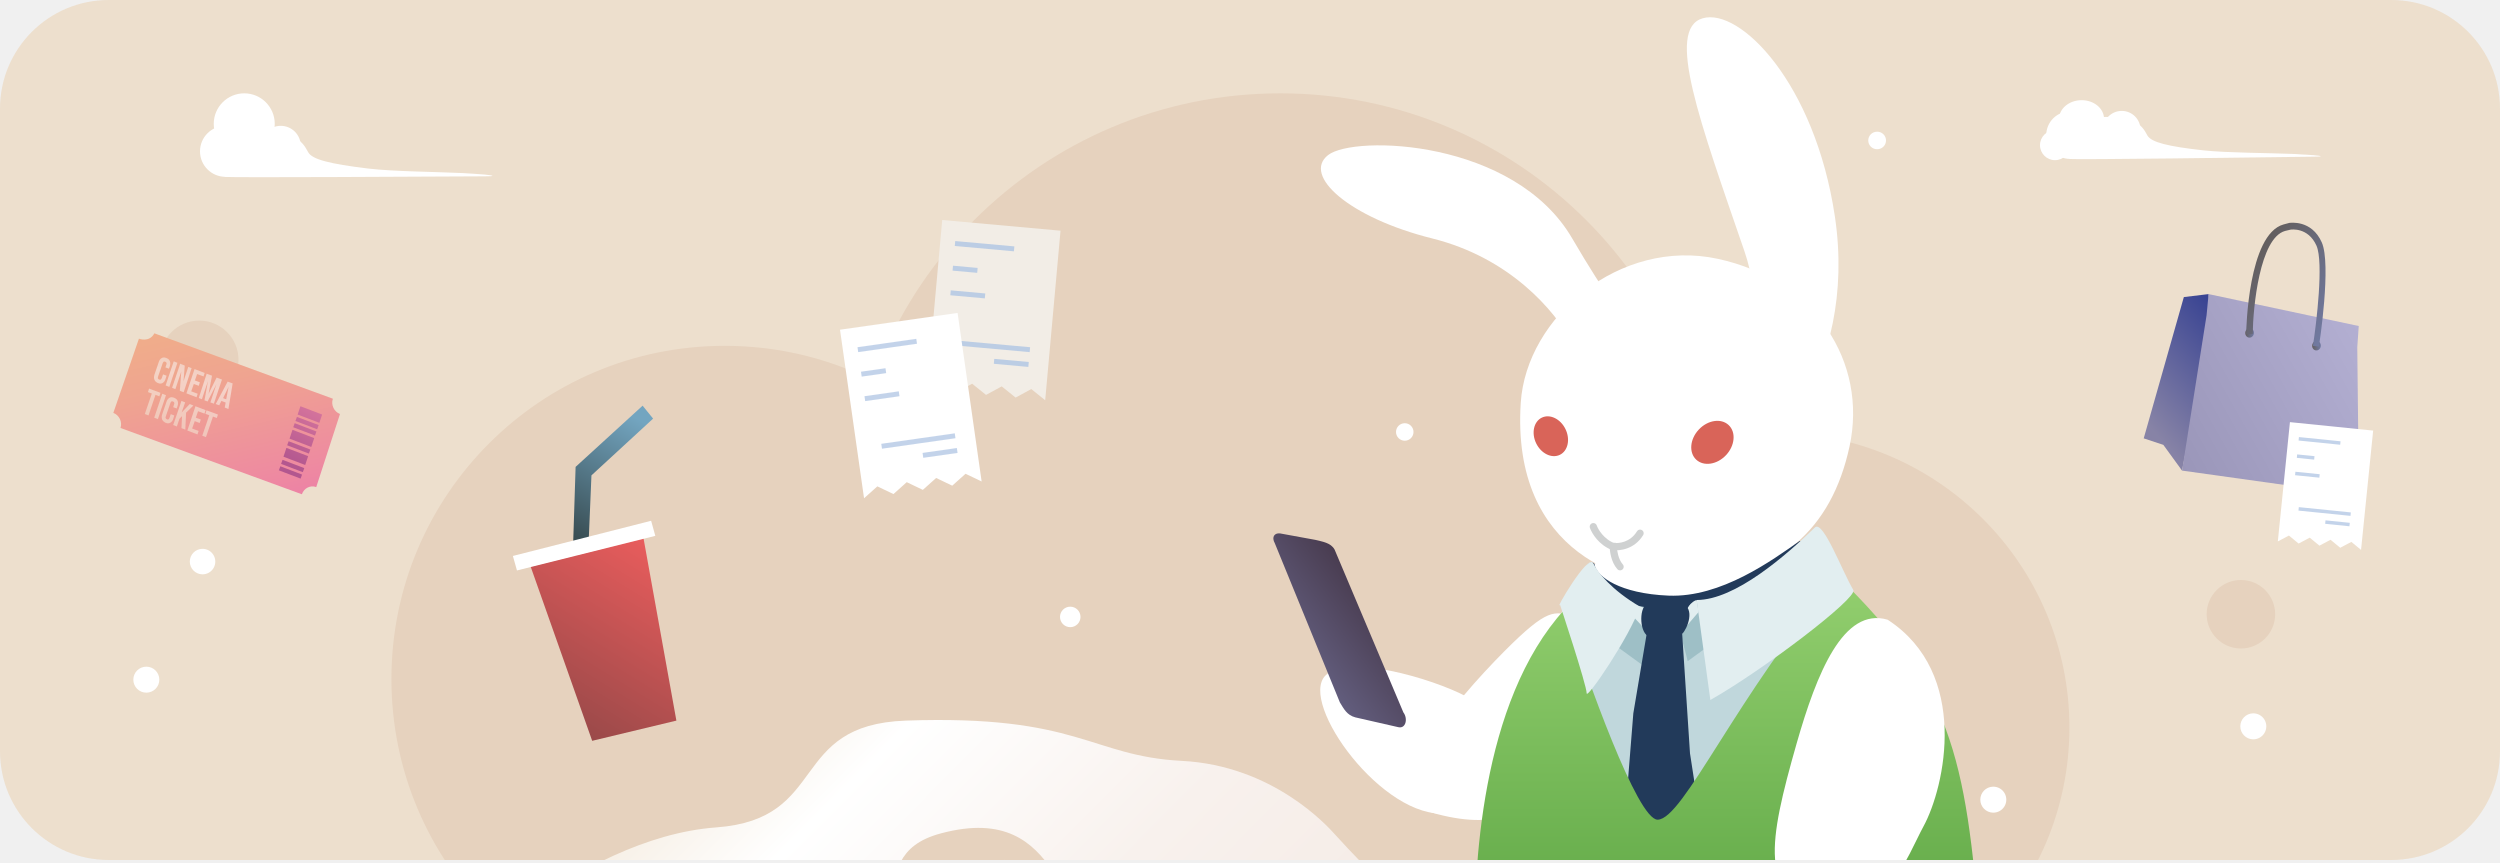
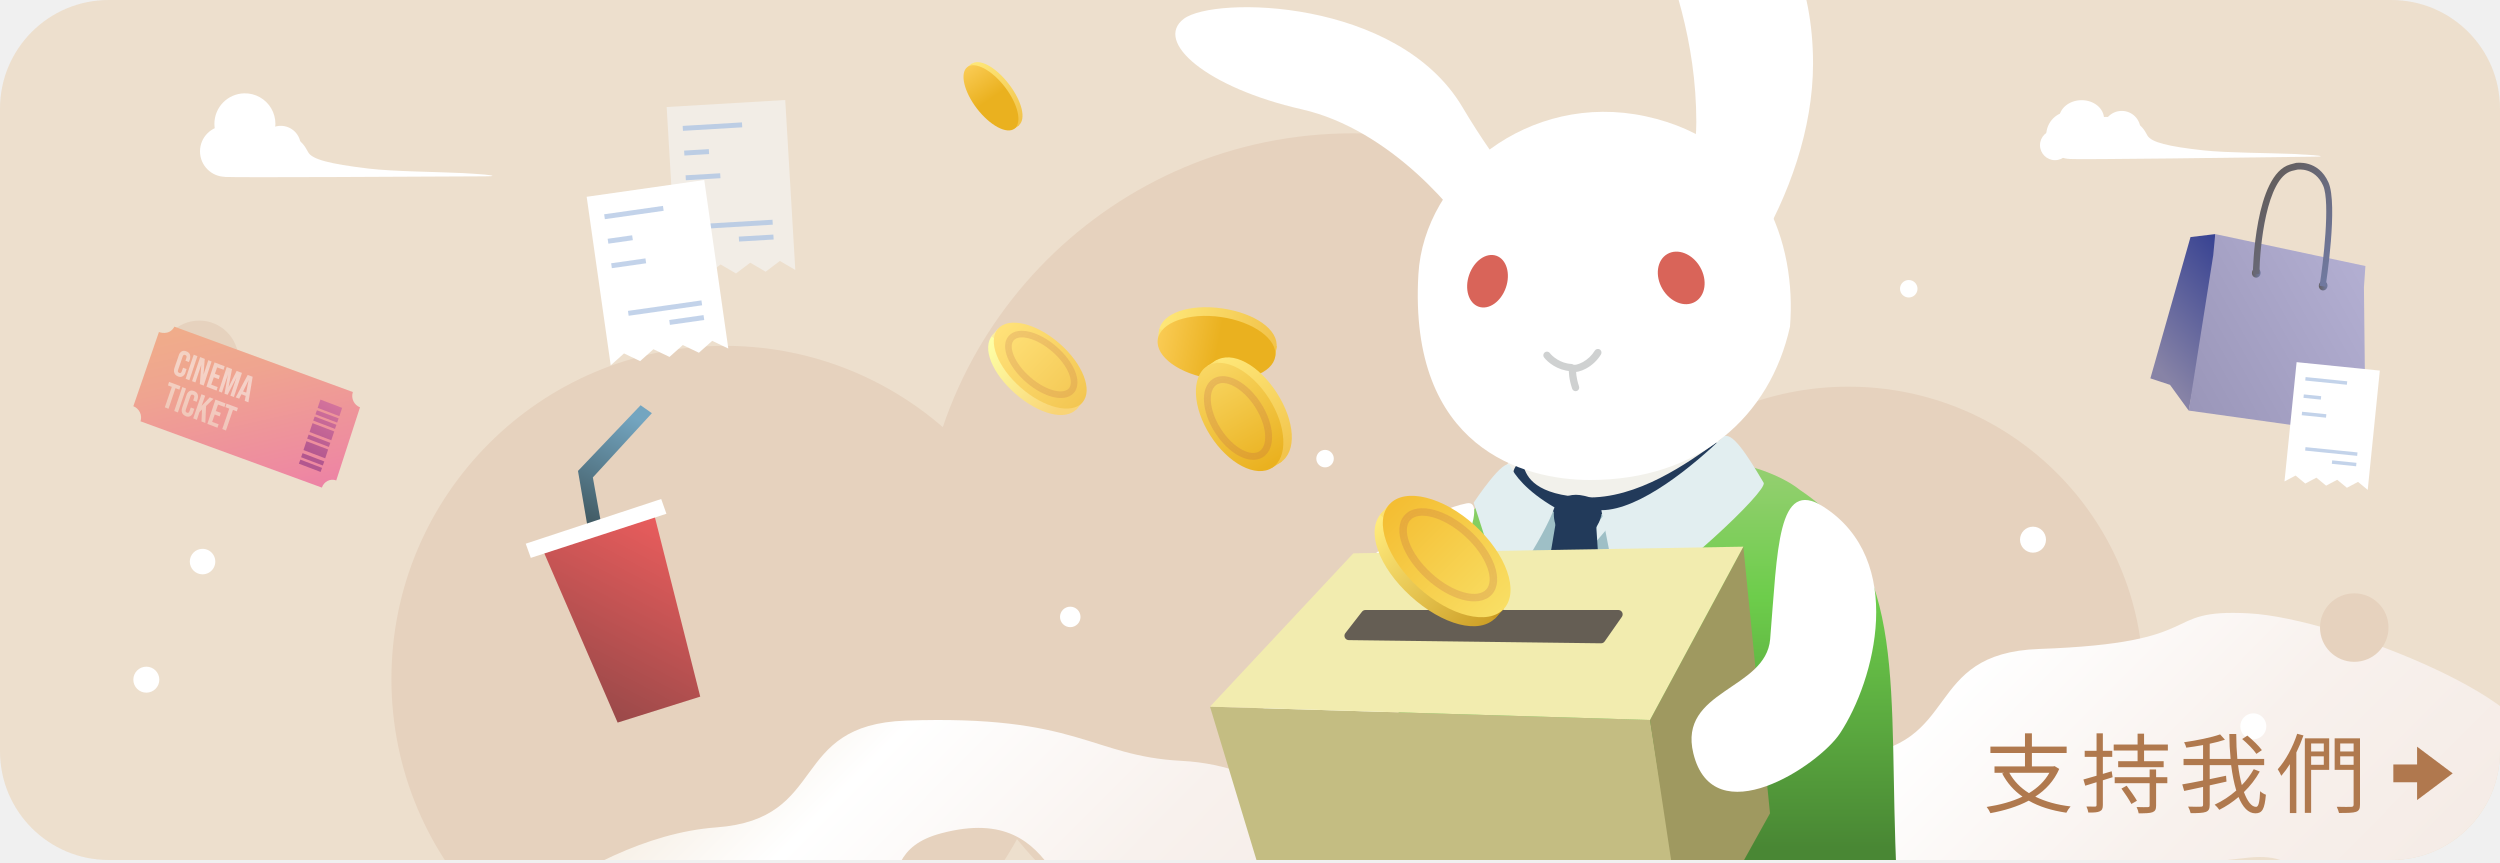
<svg xmlns="http://www.w3.org/2000/svg" width="345" height="119" viewBox="0 0 345 119" fill="none">
-   <g clip-path="url(#b04veeoowa)">
+   <g clip-path="url(#j53r21drra)">
    <rect width="345" height="118.68" rx="15" fill="#EDDFCD" />
-     <path d="M176.663 132.319c32.982 0 59.719-26.737 59.719-59.72 0-32.982-26.737-59.719-59.719-59.719s-59.72 26.737-59.72 59.72c0 32.982 26.738 59.719 59.72 59.719z" fill="#E6D2BE" />
-     <path d="M244.869 141.117c22.484 0 40.71-18.227 40.71-40.71 0-22.484-18.226-40.71-40.71-40.71-22.483 0-40.71 18.226-40.71 40.71 0 22.483 18.227 40.71 40.71 40.71zM100.004 139.702c25.399 0 45.989-20.59 45.989-45.989 0-25.398-20.59-45.988-45.989-45.988-25.399 0-45.988 20.59-45.988 45.988 0 25.399 20.59 45.989 45.988 45.989z" fill="#E6D2BE" />
-     <path d="M98.853 114.181c15.65-1.142 9.822-14.167 26.171-14.738 23.879-.835 25.451 4.898 38.046 5.557 12.594.637 20.103 8.983 21.151 10.147 10.302 11.312 9.931 8.588 19.099 13.332 0 0-25.168 6.546-34.27 5.689-9.102-.856-6.613-6.787-15.148-5.93-8.535.856-6.483-17.901-24.01-13.245-12.704 3.361.982 15.771-23.793 19.263-9.473 1.34-45.38.923-45.38.923s18.729-19.571 38.134-20.998z" fill="url(#bb3q4zy1lb)" />
-     <path d="M207.547 89.932c6.138-6.181 6.921-5.527 9.604-4.916 8.473 1.932 0 17.385-3.466 22.794-2.508 3.913-6.524 6.847-15.382 4.529-8.858-2.318 2.385-15.5 9.244-22.407z" fill="#fff" />
-     <path d="M265.343 138.92c3.042-32.486-7.486-55.773-15.343-61.663-5.415-5.264-18.9-12.002-30.794 1.504-10.265 11.656-12.791 45.37-10.51 60.159h56.647zM216.967 32.907c9.354 16.066 11.749 14.345 7.141 19.949l-7.141-5.567c-2.465-4.52-8.647-11.715-19.312-14.382-11.505-2.876-17.965-8.697-14.381-11.505 3.585-2.807 25.717-2.194 33.693 11.505z" fill="#fff" />
-     <path d="M237.053 35.717c-13.475-2.911-26.422 8.02-27.189 19.864-1.355 20.932 14.846 25.68 22.964 24.987 12.56-1.07 19.907-7.384 22.41-18.968s-4.709-22.971-18.185-25.883z" fill="#fff" />
-     <path d="M222.64 75.411v-.5l-.077.994.077-.494zm4.105-1.549a.5.5 0 1 0-.851-.524l.851.524zm-3.771 1.049h-.334v1h.334v-1zm-.411.994c.909.14 2.973-.08 4.182-2.043l-.851-.524c-.932 1.514-2.526 1.68-3.178 1.579l-.153.988z" fill="#CFD1D1" />
-     <path d="M253.209 29.843c3.232 21.592-9.805 35.495-17.266 39.61l-5.375-9.175c7.159-2.987 14.372-13.365 10.175-25.574-6.155-17.908-10.91-30.67-5.78-32.178 5.131-1.508 15.489 8.904 18.246 27.317z" fill="#fff" />
-     <ellipse cx="3.271" cy="2.578" rx="3.271" ry="2.578" transform="matrix(-.6839 .72958 .72958 .6839 236.67 56.894)" fill="#D96459" />
-     <ellipse cx="2.852" cy="2.248" rx="2.852" ry="2.248" transform="scale(-1 1) rotate(-64.138 -59.334 204.29)" fill="#D96459" />
-     <path d="M219.88 72.68c.23.657 1.104 2.13 2.76 2.76" stroke="#CFD1D1" stroke-linecap="round" />
-     <path d="M223.186 78.532a.5.5 0 1 0 .747-.664l-.747.664zm-1.046-3.092c0 .33.051.857.201 1.415.148.554.405 1.183.845 1.677l.747-.664c-.296-.334-.499-.797-.626-1.272a4.771 4.771 0 0 1-.167-1.156h-1z" fill="#CFD1D1" />
-     <path d="M229.879 84.836c-9.075-.825-11.312-4.525-11.312-5.656.377-1.885 1.509-1.76 1.509-1.13.377 1.507 3.393 3.864 10.18 4.147 7.239.301 14.328-4.902 18.098-7.541.252 0 .754.15.754.754 0 .754.754.754.754 1.131s-5.278 6.787-19.983 8.295z" fill="#223A5A" />
-     <path d="M229.503 121.41c-18.991-.678-14.454-28.279-11.312-41.475 0 0 2.338 3.544 11.689 4.147 9.351.603 17.47-4.273 20.361-6.787 6.409 16.59 10.934 45.246-20.738 44.115z" fill="#C0D7DC" />
-     <path d="M232.896 84.082c.377-1.131 1.131-.754 1.131-1.131 2.111.603 4.399-.754 5.278-1.508l1.886 3.77-8.295 6.033c-.377-1.76-1.056-3.469-.754-3.77.377-.378-.345-.096.754-3.394zM227.994 85.59c-.377-1.13-1.131-.754-1.131-1.13-2.112.602-4.399-.755-5.279-1.51l-1.885 3.771 8.295 6.033c.377-1.76 1.056-3.469.754-3.77-.377-.377.345-.096-.754-3.394z" fill="#9EBFC6" />
-     <path d="M232.142 87.098c.158-3.378 1.495-4.172 1.998-4.298l.264 1.66-2.262 2.638zM227.994 87.853c-.294-3.673-1.171-4.007-1.674-4.133l-.92 1.38 2.594 2.753z" fill="#E2EEF0" />
-     <path d="M227.617 87.853c-1.319-.33-1.509-3.771-.377-4.525 1.885-.754 2.639-.754 4.901 0 1.81.603.754 3.393 0 4.147-1.508.755-3.016.755-4.524.378z" fill="#223A5A" />
-     <path d="m228.748 115-4.269-5.06.92-11.5 1.841-10.965h4.901l1.078 16.485.92 5.98-5.391 5.06z" fill="#223A5A" />
-     <path d="M228.748 113.115c-2.781 0-9.678-19.23-12.82-29.033-11.688 12.82-12.568 36.071-12.442 47.131l69.754-1.885c-1.885-25.262-4.148-34.689-19.607-49.77-13.951 16.213-21.333 33.557-24.885 33.557z" fill="url(#tzae6ow6kc)" />
-     <path d="M247.94 102.58c2.761-9.66 6.441-18.86 12.554-17.06 11.367 7.4 7.94 23.056 4.926 28.56-2.18 3.982-5.074 12.958-13.883 11.311-8.81-1.646-7.534-9.032-3.597-22.811z" fill="#fff" />
-     <path d="M219.88 77.74c.569 1.217 2.527 3.698 6.44 5.98-1.423 4.183-7.36 12.873-7.36 11.96 0-1.14-3.68-12.234-3.68-12.234-.92 1.194 3.888-7.227 4.6-5.706zM236.028 96.6l-1.888-13.8c5.323 0 12.327-6.148 16.372-10.062 1.174-.757 3.682 6.03 5.248 8.682.64 1.085-12.42 11.04-19.732 15.18z" fill="#E2EEF0" />
-     <path d="M182.893 93.237c2.96-3.059 14.698.354 19.507 2.903 6.51 9.482.446 14.316-2.76 16.1-8.74.92-20.446-15.18-16.747-19.003z" fill="#fff" />
-     <path d="m187.04 98.998 5.899 1.346c1.07.276 1.38-1.173.725-2.036l-9.488-22.46c-.517-.965-1.725-1.103-2.656-1.345l-4.899-.897c-.69-.069-1.208.449-.69 1.38l8.97 21.942c.552.897.966 1.76 2.139 2.07z" fill="url(#cy8co9vr7d)" />
-     <path d="M309.246 89.493a4.727 4.727 0 1 0 0-9.454 4.727 4.727 0 0 0 0 9.454z" fill="#E6D2BE" />
-     <path d="M287.276 19c1.715-.014 3.096-1.183 3.084-2.612-.011-1.43-1.41-2.577-3.125-2.564-1.715.014-3.096 1.184-3.085 2.612.012 1.43 1.411 2.577 3.126 2.564z" fill="#fff" />
+     <path d="M186.679 137.839c32.983 0 59.72-26.737 59.72-59.72 0-32.982-26.737-59.72-59.72-59.72-32.982 0-59.719 26.738-59.719 59.72 0 32.983 26.737 59.72 59.719 59.72z" fill="#E6D2BE" />
+     <path d="M255.07 134.78c22.484 0 40.71-18.226 40.71-40.71 0-22.483-18.226-40.71-40.71-40.71-22.483 0-40.71 18.227-40.71 40.71 0 22.484 18.227 40.71 40.71 40.71zM100.004 139.702c25.399 0 45.989-20.59 45.989-45.988 0-25.4-20.59-45.989-45.989-45.989-25.399 0-45.988 20.59-45.988 45.989 0 25.398 20.59 45.988 45.988 45.988z" fill="#E6D2BE" />
+     <path d="M98.853 114.181c15.65-1.142 9.822-14.167 26.171-14.738 23.879-.835 25.451 4.898 38.046 5.557 12.594.637 20.103 8.983 21.151 10.147 10.302 11.312 9.931 8.588 19.099 13.333 0 0-25.168 6.545-34.27 5.688-9.102-.856-6.613-6.787-15.148-5.93-8.535.857-6.483-17.901-24.01-13.244-12.704 3.36.982 15.77-23.793 19.262-9.473 1.34-45.38.923-45.38.923s18.729-19.57 38.134-20.998z" fill="url(#7o15bt90fb)" />
+     <path d="M255.253 104.294c15.65-1.142 9.822-14.167 26.171-14.738 23.88-.835 16.284-5.575 28.878-4.916 12.595.637 43.217 13.294 38.378 19.654 10.303 11.311 1.873 9.554 11.04 14.299 0 0-25.167 6.545-34.269 5.688-9.102-.856-6.614-6.787-15.149-5.93-8.534.857-7.114 1.274-24.642 5.93-12.704 3.361 1.614-3.404-23.16.088-9.473 1.34-45.38.923-45.38.923s18.728-19.57 38.133-20.998z" fill="url(#rhz6rxj36c)" />
+     <path d="M254.345 122.36c3.041-31.608-7.486-54.265-15.343-59.996-5.415-5.122-18.9-11.678-30.794 1.463-10.265 11.34-12.791 44.144-10.51 58.533h56.647z" fill="#F2F1EB" />
+     <path d="M324.887 91.333a4.726 4.726 0 1 0 0-9.453 4.726 4.726 0 0 0 0 9.453z" fill="#E6D2BE" />
+     <path d="M287.276 19c1.715-.014 3.096-1.183 3.084-2.613-.011-1.429-1.41-2.576-3.125-2.563-1.715.014-3.096 1.183-3.085 2.612.012 1.43 1.411 2.577 3.126 2.563z" fill="#fff" />
    <path d="M285.659 21.93a3.278 3.278 0 1 0 0-6.556 3.278 3.278 0 0 0 0 6.556zM292.801 20.481a2.588 2.588 0 1 0 0-5.176 2.588 2.588 0 0 0 0 5.176z" fill="#fff" />
    <path d="M283.59 22.103a2.07 2.07 0 1 0 0-4.14 2.07 2.07 0 0 0 0 4.14z" fill="#fff" />
-     <path d="M319.263 21.62c-7.797.103-33.155.448-33.603.31-.518-.138-.794-5.244 2.553-5.623 6.969-.828 7.59 1.518 8.142 2.415.552.897 2.725 1.483 7.797 2.035 3.277.345 8.935.345 12.213.483.793.035 1.897.104 2.898.173 1.242.103 1.414.207 0 .207zM275.034 112.148a1.794 1.794 0 1 0 0-3.587 1.794 1.794 0 0 0 0 3.587zM241.293 64.36a1.794 1.794 0 1 0 0-3.588 1.794 1.794 0 0 0 0 3.588zM310.914 102.028a1.794 1.794 0 1 0 0-3.587 1.794 1.794 0 0 0 0 3.587zM20.194 95.588a1.794 1.794 0 1 0 0-3.588 1.794 1.794 0 0 0 0 3.588zM193.856 60.818a1.207 1.207 0 1 0 0-2.414 1.207 1.207 0 0 0 0 2.414zM259.026 20.59a1.207 1.207 0 1 0 0-2.413 1.207 1.207 0 0 0 0 2.414z" fill="#fff" />
+     <path d="M319.263 21.62c-7.797.103-33.155.448-33.603.31-.518-.138-.794-5.244 2.553-5.623 6.969-.828 7.59 1.518 8.142 2.415.552.897 2.725 1.483 7.797 2.035 3.277.345 8.935.345 12.213.483.793.035 1.897.104 2.898.173 1.242.103 1.414.207 0 .207zM280.554 76.268a1.794 1.794 0 1 0 0-3.588 1.794 1.794 0 0 0 0 3.588zM310.914 102.028a1.794 1.794 0 1 0 0-3.587 1.794 1.794 0 0 0 0 3.587zM20.194 95.588a1.794 1.794 0 1 0 0-3.588 1.794 1.794 0 0 0 0 3.588zM182.858 64.498a1.207 1.207 0 1 0 0-2.414 1.207 1.207 0 0 0 0 2.414zM263.408 41.055a1.207 1.207 0 1 0 0-2.414 1.207 1.207 0 0 0 0 2.414z" fill="#fff" />
    <path d="M27.497 55.074a5.417 5.417 0 1 0 0-10.834 5.417 5.417 0 0 0 0 10.834z" fill="#E6D2BE" />
-     <path d="M33.706 21.298a4.209 4.209 0 1 0 0-8.418 4.209 4.209 0 0 0 0 8.418z" fill="#fff" />
+     <path d="M33.706 21.298a4.21 4.21 0 1 0 0-8.418 4.21 4.21 0 0 0 0 8.418z" fill="#fff" />
    <path d="M31.119 24.403a3.519 3.519 0 1 0 0-7.038 3.519 3.519 0 0 0 0 7.038zM38.743 22.885a2.76 2.76 0 1 0 0-5.52 2.76 2.76 0 0 0 0 5.52z" fill="#fff" />
-     <path d="M66.895 24.334c-8.315.035-35.328.207-35.811.069-.552-.172-.794-5.589 2.794-6.003 7.418-.828 8.073 1.69 8.66 2.622.552.966 2.863 1.587 8.314 2.243 3.52.413 9.522.448 13.007.62.862.035 2.035.138 3.07.207 1.277.139 1.484.242-.034.242zM147.695 86.549a1.414 1.414 0 1 0 0-2.828 1.414 1.414 0 0 0 0 2.828zM27.91 79.258a1.76 1.76 0 1 0 0-3.519 1.76 1.76 0 0 0 0 3.519z" fill="#fff" />
-     <path d="m146.352 31.836-16.326-1.476-2.115 23.399 2.164-1.176 1.917 1.545 2.164-1.176 1.918 1.545 2.163-1.176 1.918 1.545 2.164-1.176 1.917 1.545 2.116-23.4z" fill="#F2EDE6" />
-     <path fill="#BCCDE4" d="m131.821 33.265 8.163.738-.062.68-8.162-.738zM131.951 46.993l10.203.922-.061.68-10.204-.922zM131.514 36.666l3.401.307-.061.68-3.401-.307zM131.206 40.068l4.762.43-.062.68-4.762-.43zM137.209 49.525l4.762.43-.062.68-4.761-.43z" />
-     <path d="m132.147 43.185-16.227 2.316 3.319 23.258 1.835-1.641 2.222 1.063 1.835-1.642 2.221 1.063 1.836-1.642 2.221 1.063 1.836-1.642 2.221 1.063-3.319-23.259z" fill="#fff" />
-     <path fill="#C3D3EA" d="m118.334 47.916 8.114-1.158.096.676-8.114 1.158zM121.616 61.246l10.142-1.447.097.676-10.142 1.447zM118.816 51.297l3.38-.482.097.676-3.38.482zM119.299 54.677l4.733-.675.097.676-4.734.675zM127.314 62.502l4.733-.675.096.676-4.733.675z" />
-     <path d="m81.089 78.232-2.09-.28.435-13.523 9.246-8.447 1.448 1.786L81.62 65.6l-.532 12.632z" fill="url(#4265dnfnke)" />
-     <path d="m93.34 99.445-11.62 2.787-8.876-25.131 15.742-4.036 4.755 26.38z" fill="url(#kksy7vuiyf)" />
-     <path d="m90.432 73.947-19.09 4.776-.565-2.001 19.079-4.856.576 2.08z" fill="#fff" />
-     <path d="m21.306 46 24.623 9.02v.026c-.28.839.177 1.779.99 2.084l-3.277 10.087c-.813-.304-1.703.153-1.982.992L16.63 59.06a1.687 1.687 0 0 0-.99-2.084l3.532-10.24s1.423.584 2.134-.737z" fill="url(#ftvae4k3qg)" />
-     <path opacity=".6" d="M21.307 52.403c-.077-.203-.077-.406 0-.686l.61-1.778a.895.895 0 0 1 .406-.534c.178-.102.381-.102.635 0s.407.229.483.432c.076.203.076.406 0 .686l-.127.356-.483-.178.127-.381c.077-.203.026-.33-.152-.407-.178-.076-.28 0-.356.204l-.635 1.854c-.076.204-.026.33.152.407.178.076.28 0 .356-.203l.178-.508.483.177-.153.483a.895.895 0 0 1-.406.534c-.178.101-.381.101-.636 0-.228-.102-.406-.254-.482-.458zm2.668-2.54.508.203-1.118 3.328-.508-.203 1.118-3.329zm.89.33.634.254-.177 2.185.66-2.007.457.178-1.092 3.328-.534-.203.204-2.668-.814 2.44-.457-.179 1.118-3.328zm1.981.737 1.398.533-.153.483-.89-.33-.304.889.686.254-.152.483-.687-.254-.355 1.016.89.33-.153.483-1.398-.533 1.118-3.354zm1.677.635.737.28-.483 2.515 1.118-2.262.737.28-1.118 3.329-.483-.178.839-2.516-1.22 2.389-.432-.153.483-2.668-.838 2.516-.433-.178 1.093-3.354zm2.897 1.093.686.254-.584 3.532-.509-.204.127-.686-.584-.229-.305.61-.483-.178 1.652-3.1zm-.203 2.439.33-1.728-.762 1.575.432.153zm-10.266-.788-.534-.203.153-.483 1.575.585-.152.482-.534-.203-.965 2.846-.509-.203.966-2.82zm1.448.026.508.203-1.117 3.303-.509-.203 1.118-3.303zm-.025 3.557c-.076-.203-.076-.407 0-.686l.61-1.779a.894.894 0 0 1 .406-.533c.178-.102.381-.102.636 0 .254.101.406.228.482.431.077.204.077.407 0 .687l-.127.355-.483-.177.128-.382c.076-.203.025-.33-.153-.406-.178-.077-.28 0-.356.203l-.635 1.855c-.076.203-.025.33.153.407.177.076.28 0 .355-.204l.178-.508.483.178-.152.483a.895.895 0 0 1-.407.533c-.178.102-.381.102-.635 0-.254-.127-.407-.28-.483-.457zm2.668-2.567.508.204-.483 1.397 1.118-1.169.509.204-1.017.99-.101 2.338-.534-.203.076-1.651-.355.355-.356 1.068-.509-.204 1.144-3.329zm1.931.737 1.398.534-.153.483-.89-.33-.304.889.686.254-.152.483-.686-.254-.356 1.016.89.33-.153.483-1.398-.533 1.118-3.355zm1.906 1.245-.534-.203.153-.483 1.575.585-.152.483-.534-.204-.965 2.846-.509-.203.966-2.82z" fill="url(#ghydbhb1wh)" />
-     <path d="m44.074 58.35-2.999-1.144.381-1.144 2.999 1.144-.381 1.143zm-.102.304-2.998-1.118-.204.56 2.999 1.143.203-.585zm-.305.89L40.67 58.4l-.204.56 2.999 1.143.203-.56zm-.305.915-2.998-1.144-.407 1.22 2.999 1.143.406-1.22zm-.534 1.575L39.83 60.89l-.203.56 2.998 1.143.203-.56zM41.99 64.6l-2.998-1.143-.204.559 2.999 1.143.203-.559zm-.305.89-2.998-1.144-.204.56 2.999 1.143.203-.56zm.839-2.541-2.999-1.144-.406 1.22 2.998 1.143.407-1.22z" fill="url(#9rmdtqme8i)" />
-     <path d="m304.783 40.585-3.412.409-5.539 19.5 2.709.895 2.582 3.553 3.991-20.611-.331-3.746z" fill="url(#9jh1jzwdej)" />
-     <path d="m304.783 40.585 20.724 4.406-.202 2.934.22 20.432-24.402-3.415 3.383-21.433.277-2.924z" fill="url(#r65tk987bk)" />
-     <path d="M310.357 46.592c.328.044.632-.21.679-.567.048-.358-.179-.682-.506-.726-.328-.044-.632.21-.68.568-.047.357.18.681.507.725z" fill="url(#umj1gvv5al)" />
-     <path d="M319.59 48.357c.327.043.631-.21.679-.568.047-.357-.18-.682-.507-.726-.328-.043-.632.211-.679.568-.048.357.179.682.507.726z" fill="url(#i5qv4b1zhm)" />
-     <path d="M309.972 46.088c.001-.575.284-13.741 5.143-15.11l.822-.22c.074.01 3.046-.498 4.469 2.694 1.333 3.016-.311 13.944-.407 14.383l-.816-.108c.484-3.062 1.503-11.564.486-13.838-1.165-2.583-3.517-2.197-3.554-2.202l-.779.185c-3.487.975-4.419 10.517-4.459 14.214l-.905.002z" fill="url(#zffqo4np9n)" />
-     <path d="m327.496 59.421-11.485-1.166-1.671 16.462 1.533-.811 1.338 1.103 1.533-.812 1.339 1.103 1.532-.811 1.339 1.103 1.533-.812 1.338 1.103 1.671-16.462z" fill="#fff" />
-     <path fill="#C3D3EA" d="m317.252 60.315 5.743.583-.049.478-5.743-.582zM317.237 69.984l7.178.729-.048.478-7.179-.728zM317.009 62.708l2.393.243-.049.478-2.393-.242zM316.767 65.101l3.35.34-.049.479-3.35-.34zM320.921 71.808l3.35.34-.049.478-3.35-.34z" />
+     <path d="M66.895 24.334c-8.315.034-35.328.207-35.811.069-.552-.173-.794-5.59 2.794-6.003 7.418-.828 8.073 1.69 8.66 2.622.552.966 2.863 1.587 8.314 2.242 3.52.414 9.522.449 13.007.621.862.035 2.035.138 3.07.207 1.277.138 1.484.242-.034.242zM147.695 86.549a1.414 1.414 0 1 0 0-2.828 1.414 1.414 0 0 0 0 2.828zM27.91 79.258a1.76 1.76 0 1 0 0-3.519 1.76 1.76 0 0 0 0 3.519z" fill="#fff" />
+     <path d="M108.363 13.8 92 14.768l1.387 23.453 1.965-1.484 2.126 1.242 1.965-1.484 2.126 1.242 1.965-1.485 2.126 1.243 1.964-1.484 2.126 1.242-1.387-23.453z" fill="#F2EDE6" />
+     <path fill="#BCCDE4" d="m94.207 17.374 8.182-.484.04.682-8.182.484zM96.377 30.929l10.227-.605.04.682-10.227.605zM94.408 20.783l3.409-.202.04.682-3.409.202zM94.61 24.192l4.773-.282.04.682-4.773.282zM101.952 32.652l4.773-.282.04.682-4.773.282z" />
+     <path d="M97.187 24.84 80.96 27.156l3.319 23.258 1.835-1.642 2.222 1.063 1.835-1.641 2.221 1.062 1.836-1.641 2.221 1.063 1.836-1.642 2.221 1.063-3.319-23.259z" fill="#fff" />
+     <path fill="#C3D3EA" d="m83.374 29.571 8.114-1.158.096.676-8.113 1.158zM86.656 42.901l10.142-1.447.097.676-10.142 1.447zM83.856 32.951l3.38-.482.097.676-3.38.482zM84.339 36.332l4.733-.675.097.676-4.734.675zM92.355 44.157l4.733-.675.097.676-4.734.675z" />
+     <path d="m86.029 89.373-2.105-.134-4.163-24.25 8.64-9.066 1.559 1.098-8.146 8.866 4.215 23.486z" fill="url(#uwtn2yf6id)" />
+     <path d="m96.633 96.134-11.4 3.585-10.595-24.456 15.425-5.116 6.57 25.987z" fill="url(#wc66wg95me)" />
+     <path d="m91.965 70.898-18.714 6.088-.701-1.958 18.696-6.165.72 2.035z" fill="#fff" />
+     <path d="m24.067 45.08 24.622 9.02v.026c-.28.839.178 1.779.991 2.084l-3.277 10.088c-.814-.305-1.703.152-1.983.99l-25.029-9.147a1.687 1.687 0 0 0-.99-2.084l3.531-10.24s1.423.584 2.135-.737z" fill="url(#xpgawhalof)" />
+     <path opacity=".6" d="M24.067 51.484c-.076-.204-.076-.407 0-.687l.61-1.778a.895.895 0 0 1 .407-.534c.178-.102.381-.102.635 0s.407.229.483.432c.076.203.076.407 0 .686l-.127.356-.483-.178.127-.381c.076-.203.025-.33-.152-.407-.178-.076-.28 0-.356.204l-.635 1.855c-.077.203-.026.33.152.406.178.076.28 0 .356-.203l.178-.508.482.178-.152.482a.895.895 0 0 1-.406.534c-.178.102-.382.102-.636 0-.229-.102-.406-.254-.483-.457zm2.668-2.541.509.203-1.118 3.329-.509-.204 1.118-3.328zm.89.33.635.254-.178 2.185.66-2.007.458.178-1.092 3.328-.534-.203.203-2.668-.813 2.44-.457-.178 1.118-3.33zm1.982.737 1.397.533-.152.483-.89-.33-.304.89.686.253-.153.483-.686-.254-.355 1.016.889.33-.153.483-1.397-.533 1.118-3.354zm1.677.635.737.28-.483 2.515 1.118-2.261.737.28-1.118 3.328-.483-.178.839-2.516-1.22 2.389-.432-.152.483-2.669-.839 2.516-.432-.178 1.093-3.354zm2.897 1.093.686.254-.585 3.532-.508-.203.127-.687-.584-.228-.305.61-.483-.178 1.652-3.1zm-.204 2.44.33-1.729-.762 1.576.432.152zm-10.265-.789-.534-.203.152-.483 1.576.585-.152.483-.534-.204-.966 2.846-.508-.203.966-2.82zm1.448.026.508.203-1.118 3.303-.508-.203 1.118-3.303zm-.025 3.557c-.077-.203-.077-.406 0-.686l.61-1.779a.894.894 0 0 1 .406-.533c.178-.102.381-.102.635 0 .254.101.407.229.483.432.076.203.076.406 0 .686l-.127.356-.483-.178.127-.382c.076-.203.026-.33-.152-.406-.178-.076-.28 0-.356.203l-.635 1.855c-.076.203-.026.33.152.407.178.076.28 0 .356-.204l.178-.508.483.178-.153.483a.895.895 0 0 1-.406.534c-.178.101-.381.101-.636 0-.254-.127-.406-.28-.482-.458zm2.668-2.566.508.203-.483 1.398 1.118-1.17.508.204-1.016.991-.102 2.338-.533-.203.076-1.652-.356.355-.355 1.068-.509-.204 1.144-3.328zm1.93.737 1.398.533-.152.483-.89-.33-.304.89.686.253-.153.483-.686-.254-.356 1.016.89.33-.153.483-1.397-.533 1.118-3.354zm1.907 1.245-.534-.203.152-.483 1.576.584-.153.483-.533-.203-.966 2.846-.508-.204.966-2.82z" fill="url(#kc838g59lg)" />
+     <path d="m46.834 57.43-2.998-1.144.381-1.143 2.998 1.143-.38 1.143zm-.101.304-2.999-1.118-.203.56 2.998 1.143.204-.585zm-.305.89-2.999-1.144-.203.56 2.998 1.143.204-.56zm-.305.914-2.998-1.143-.407 1.22 2.998 1.143.407-1.22zm-.534 1.576-2.998-1.143-.203.559 2.998 1.143.203-.559zm-.838 2.566-2.999-1.143-.203.559 2.998 1.143.204-.559zm-.305.89-2.999-1.144-.203.56 2.998 1.143.204-.56zm.838-2.541-2.998-1.144-.407 1.22 2.999 1.143.406-1.22z" fill="url(#64pzaucw4h)" />
+     <path d="m305.703 32.305-3.412.409-5.539 19.5 2.709.895 2.582 3.553 3.991-20.611-.331-3.746z" fill="url(#rctlfqzx3i)" />
+     <path d="m305.703 32.304 20.724 4.407-.203 2.934.221 20.432-24.402-3.416 3.383-21.432.277-2.925z" fill="url(#b8cwlc02aj)" />
+     <path d="M311.277 38.312c.328.044.632-.21.679-.567.048-.358-.179-.682-.507-.726-.327-.044-.631.21-.679.568-.047.357.18.682.507.725z" fill="url(#jgi95mwlpk)" />
+     <path d="M320.51 40.077c.327.043.631-.21.679-.568.047-.357-.18-.682-.507-.726-.328-.043-.632.21-.679.568-.048.357.179.682.507.726z" fill="url(#nssqhondwl)" />
+     <path d="M310.892 37.808c.001-.575.284-13.741 5.143-15.11l.822-.22c.074.01 3.046-.498 4.469 2.694 1.333 3.016-.311 13.944-.407 14.383l-.816-.108c.484-3.062 1.503-11.564.486-13.839-1.165-2.582-3.517-2.196-3.554-2.2l-.779.184c-3.487.975-4.419 10.517-4.459 14.214l-.905.002z" fill="url(#r14if7ly6m)" />
+     <path d="m328.416 51.141-11.485-1.165-1.671 16.461 1.533-.811 1.338 1.103 1.533-.812 1.339 1.103 1.532-.811 1.339 1.103 1.533-.812 1.338 1.103 1.671-16.462z" fill="#fff" />
+     <path fill="#C3D3EA" d="m318.172 52.035 5.743.583-.049.478-5.743-.582zM318.157 61.704l7.178.729-.048.478-7.179-.728zM317.929 54.428l2.393.243-.049.478-2.393-.242zM317.687 56.821l3.35.34-.049.479-3.35-.34zM321.841 63.528l3.35.34-.049.479-3.35-.34z" />
+     <path d="M217.428 113.914c-18.991-.678-19.127-36.174-8.547-41.694 0 0-.427 3.763 8.924 4.366 9.351.603 17.47-4.273 20.361-6.787 6.41 16.59 10.934 45.246-20.738 44.115z" fill="#C0D7DC" />
+     <path d="M219.803 72.1c.377-1.132 1.131-.755 1.131-1.132 2.112.603 13.72-5.814 14.6-6.568l5.52 5.52-20.7 10.58c-.377-1.76-1.607-4.706-1.305-5.007.377-.377-.345-.096.754-3.394zM215.382 71.05c-.377-1.13-1.131-.753-1.131-1.13-2.111.603-4.029-3.846-4.909-4.6l-4.14 5.06 9.049 8.28c.3-1.4.947-3.483 1.113-4.045.018.284 1.032-.523.018-3.564z" fill="#9EBFC6" />
+     <path d="M219.922 75.138c.158-3.378 1.495-4.172 1.998-4.298l.264 1.659-2.262 2.64zM216.076 81.412c-.294-3.672-1.171-4.006-1.674-4.132v3.22l1.674.912z" fill="#E2EEF0" />
+     <path d="M216.675 98.877c-2.781 0-9.678-19.23-12.82-29.032-11.689 12.82-12.413 41.198-12.287 52.259l70.172-1.124c-1.245-25.728 1.84-43.24-13.34-53.36-2.841-2.3-7.879-3.68-9.2-3.68-13.95 16.213-18.974 34.937-22.525 34.937z" fill="url(#nnvudhr8xn)" />
+     <path d="M218.354 71.276c-9.075-.825-9.6-4.698-9.6-5.83.377-1.885 1.508-1.759 1.508-1.13.377 1.508 1.682 4.038 8.469 4.32 7.239.302 14.327-4.901 18.098-7.54.251 0 .754.15.754.754 0 .754.754.754.754 1.13 0 .378-5.279 6.788-19.983 8.296z" fill="#223A5A" />
+     <path d="M215.543 73.372c-1.319-.33-1.508-3.77-.377-4.525 1.886-.753 2.64-.753 4.902 0 1.81.604.754 3.394 0 4.148-1.508.754-3.017.754-4.525.377z" fill="#223A5A" />
+     <path d="m216.242 96.055-3.68-6.9.764-8.876 1.84-10.964h4.901l1.079 16.484.616 4.276-5.52 5.98z" fill="#223A5A" />
+     <path d="M208.422 64.315c.569 1.217 2.184 3.423 6.097 5.705-1.423 4.183-7.36 12.873-7.36 11.96 0-1.141-3.797-12.605-3.797-12.605s4.349-6.58 5.06-5.06zM223.65 84.096l-2.663-13.69c5.324 0 12.788-6.232 16.833-10.146 1.174-.758 3.22 2.39 5.561 6.355.641 1.085-12.42 13.34-19.731 17.48z" fill="#E2EEF0" />
+     <path d="M227.106 16.05c-16.136-3.487-30.587 8.263-31.369 21.816-1.382 23.953 14.484 28.374 23.684 28.374 15.037 0 24.839-8.74 27.599-21.16.92-11.5-3.777-25.544-19.914-29.03z" fill="#fff" />
+     <path d="M201.812 14.774c10.458 17.62 15.922 15.604 7.853 21.952l-5.435-2.342c-2.751-4.96-12.382-16.519-24.569-19.293-13.148-2.993-20.459-9.327-16.3-12.492 4.159-3.165 29.534-2.851 38.451 12.175zM250.2 8.753c0 18.08-13.233 36.762-22.974 41.84l-11.634-5.166c9.328-3.718 18.5-16.529 18.5-28.569 0-22.582-13.539-36.606-6.866-38.511 6.673-1.905 22.974 8.17 22.974 30.406z" fill="#fff" />
+     <path d="M213.481 49.028c.403.53 1.63 1.608 3.32 1.693" stroke="#CFD1D1" stroke-linecap="round" />
+     <path d="M216.959 53.643a.5.5 0 1 0 .949-.316l-.949.316zm-.465-2.793c0 .578.003 1.406.465 2.793l.949-.316c-.416-1.248-.414-1.958-.414-2.477h-1z" fill="#CFD1D1" />
+     <path d="m216.994 50.85-.043-.498-.033.992.076-.494zm3.939-1.933a.5.5 0 0 0-.852-.525l.852.525zm-3.663 1.407-.319.028.086.996.32-.027-.087-.997zm-.352 1.02c.525.081 1.263-.105 1.967-.486a5.486 5.486 0 0 0 2.048-1.941l-.852-.525a4.481 4.481 0 0 1-1.672 1.586c-.611.33-1.119.412-1.338.378l-.153.988z" fill="#CFD1D1" />
+     <path d="M195.96 89.24c5.06-10.58 9.598-20.411 6.441-19.78C193.2 71.3 179.4 84.64 175.26 93.84c-2.202 4.894-1.173 20.409 5.98 15.64 8.28-5.52 7.412-4.96 14.72-20.24z" fill="#fff" />
+     <ellipse cx="3.815" cy="3.007" rx="3.815" ry="3.007" transform="scale(1 -1) rotate(-59.765 81.923 -216.233)" fill="#D96459" />
+     <ellipse cx="3.721" cy="2.683" rx="3.721" ry="2.683" transform="scale(1 -1) rotate(70.899 133.639 123.486)" fill="#D96459" />
+     <path d="m176.18 127.88-9.2-30.36 60.72 1.84 4.6 28.52h-56.12z" fill="#C4BD82" />
+     <path d="M240.58 75.44 227.7 99.36l5.06 33.58 11.5-20.7-3.68-36.8z" fill="#9F9960" />
+     <path d="m227.7 99.36-60.72-1.84 19.78-21.16 53.82-.92-12.88 23.92z" fill="#F2ECAF" />
+     <path d="m185.661 87.367 2.299-2.955a.598.598 0 0 1 .473-.232h34.895a.6.6 0 0 1 .491.944l-2.377 3.396a.6.6 0 0 1-.499.256l-34.816-.44a.6.6 0 0 1-.466-.97z" fill="#655E54" />
+     <path d="M202.673 73.474c4.364 3.978 6.06 9.224 3.788 11.716-2.272 2.492-7.435 1.05-11.799-2.928-4.365-3.978-6.277-8.986-4.005-11.479 2.273-2.492 7.652-1.288 12.016 2.69z" fill="url(#0fnp6724oo)" />
+     <path transform="rotate(42.353 191.74 69.596)" fill="url(#wk70ag71tp)" d="M191.74 69.596h21.385v1.928H191.74z" />
+     <ellipse cx="199.642" cy="76.799" rx="5.785" ry="10.692" transform="rotate(-47.647 199.642 76.799)" fill="url(#d7ehgcechq)" />
+     <path fill-rule="evenodd" clip-rule="evenodd" d="M197.718 71.07c-1.47-.39-2.666-.215-3.326.508-.659.724-.723 1.93-.199 3.358.521 1.419 1.605 3 3.138 4.398 1.533 1.397 3.208 2.331 4.668 2.719 1.47.39 2.666.215 3.326-.508.66-.724.723-1.93.199-3.359-.521-1.418-1.605-3-3.138-4.397-1.533-1.397-3.208-2.331-4.668-2.719zm.096-.42c1.544.41 3.283 1.386 4.86 2.824 1.576 1.437 2.709 3.078 3.259 4.578.547 1.49.536 2.897-.28 3.792-.815.895-2.216 1.036-3.75.629-1.544-.41-3.283-1.386-4.859-2.824-1.577-1.437-2.71-3.078-3.26-4.578-.547-1.49-.535-2.897.28-3.792.815-.894 2.216-1.036 3.75-.629z" fill="#AF514B" fill-opacity=".2" />
+     <path d="M194.503 71.68c.603-.662 1.726-.85 3.176-.465 1.433.38 3.087 1.3 4.606 2.685 1.519 1.385 2.587 2.947 3.098 4.338.517 1.409.434 2.544-.169 3.206-.603.661-1.726.849-3.176.464-1.433-.38-3.087-1.3-4.606-2.685-1.518-1.385-2.587-2.947-3.098-4.338-.517-1.409-.434-2.544.169-3.206zm8.272 1.683c-1.591-1.45-3.35-2.44-4.922-2.858-1.554-.412-3.028-.284-3.9.673-.872.957-.864 2.436-.31 3.945.56 1.527 1.709 3.187 3.3 4.637 1.59 1.45 3.35 2.44 4.921 2.858 1.554.412 3.028.284 3.9-.673.872-.957.864-2.436.31-3.945-.56-1.527-1.709-3.187-3.299-4.637z" stroke="#AF514B" stroke-opacity=".2" stroke-width=".3" />
+     <path d="M145.62 48.08c3.219 2.807 4.569 6.525 3.017 8.305-1.552 1.78-5.272.779-8.49-2.028-3.219-2.806-4.717-6.355-3.165-8.135 1.552-1.78 5.42-.948 8.638 1.858z" fill="url(#exat5e36qr)" />
+     <path transform="rotate(41.09 137.722 45.373)" fill="url(#c6wvnc28xs)" d="M137.722 45.373h15.464v1.35h-15.464z" />
+     <ellipse cx="143.55" cy="50.456" rx="4.051" ry="7.732" transform="rotate(-48.91 143.55 50.456)" fill="url(#ui36a9kxzt)" />
+     <path fill-rule="evenodd" clip-rule="evenodd" d="M142.023 46.395c-1.059-.27-1.906-.142-2.357.375-.451.517-.464 1.374-.051 2.386.409 1.005 1.225 2.124 2.355 3.11 1.131.986 2.35 1.642 3.402 1.91 1.058.271 1.906.142 2.356-.375.451-.517.464-1.374.052-2.386-.41-1.005-1.226-2.123-2.356-3.11-1.131-.985-2.35-1.641-3.401-1.91zm.057-.299c1.112.284 2.377.97 3.54 1.984 1.163 1.014 2.015 2.175 2.448 3.238.43 1.056.46 2.056-.097 2.694-.558.64-1.552.746-2.657.463-1.112-.284-2.377-.97-3.54-1.984-1.163-1.014-2.015-2.174-2.448-3.237-.43-1.056-.46-2.056.098-2.695.557-.639 1.551-.745 2.656-.463z" fill="#AF514B" fill-opacity=".17" />
+     <path d="M139.779 46.869c.394-.452 1.166-.595 2.206-.329 1.025.262 2.223.905 3.34 1.879s1.917 2.074 2.316 3.053c.405.994.368 1.779-.026 2.23-.393.452-1.166.595-2.206.33-1.025-.263-2.223-.906-3.34-1.88-1.117-.973-1.917-2.073-2.315-3.052-.406-.995-.369-1.78.025-2.231zm5.94 1.098c-1.177-1.026-2.463-1.725-3.602-2.016-1.122-.287-2.192-.195-2.806.51-.615.704-.561 1.776-.123 2.85.443 1.088 1.311 2.267 2.487 3.293 1.177 1.026 2.463 1.725 3.602 2.017 1.123.287 2.192.194 2.807-.51.614-.704.56-1.777.123-2.85-.444-1.089-1.312-2.268-2.488-3.294z" stroke="#AF514B" stroke-opacity=".17" stroke-width=".3" />
+     <path d="M167.403 51.336c-4.477-.64-7.818-3.178-7.462-5.667.356-2.489 4.241-3.75 8.718-3.108 4.478.64 7.853 2.94 7.496 5.43-.356 2.488-4.274 3.986-8.752 3.345z" fill="url(#3vcgsxd4uu)" />
+     <path transform="rotate(-171.853 175.985 49.176)" fill="url(#wyp9gu4vbv)" d="M175.985 49.176h16.38v1.438h-16.38z" />
+     <ellipse cx="167.878" cy="48.016" rx="4.313" ry="8.19" transform="rotate(98.147 167.878 48.016)" fill="url(#wgxg9wg3iw)" />
+     <path d="M135.249 14.658c-1.8-2.345-2.346-4.948-1.219-5.813 1.128-.866 3.394.416 5.194 2.76 1.801 2.346 2.454 4.866 1.327 5.732-1.128.865-3.501-.334-5.302-2.679z" fill="url(#ratn6kdxx)" />
+     <path transform="rotate(-127.519 140.014 17.749)" fill="url(#mx3sahf68y)" d="M140.014 17.749h10.706v.813h-10.706z" />
+     <ellipse cx="136.753" cy="13.503" rx="2.438" ry="5.353" transform="rotate(142.481 136.753 13.503)" fill="url(#7n92desucz)" />
+     <path d="M167.934 59.548c-2.482-3.87-2.589-8.23-.241-9.736 2.349-1.505 6.041.555 8.523 4.427 2.482 3.87 2.814 8.086.465 9.592-2.349 1.506-6.265-.412-8.747-4.283z" fill="url(#47k0fvaodA)" />
+     <path transform="rotate(-122.665 175.562 64.548)" fill="url(#mvokb1qmyB)" d="M175.562 64.548h16.652v1.595h-16.652z" />
+     <ellipse cx="171.068" cy="57.539" rx="4.786" ry="8.326" transform="rotate(147.335 171.068 57.54)" fill="url(#slee6yy9fC)" />
+     <path fill-rule="evenodd" clip-rule="evenodd" d="M171.243 62.313c1.056.57 2.028.656 2.711.218.682-.437 1.01-1.356.932-2.554-.077-1.19-.557-2.61-1.429-3.97-.871-1.36-1.961-2.387-3.01-2.954-1.056-.571-2.029-.656-2.711-.219-.682.437-1.011 1.357-.933 2.554.078 1.19.558 2.61 1.429 3.97.872 1.36 1.962 2.388 3.011 2.955zm-.173.306c-1.109-.6-2.238-1.672-3.135-3.07-.897-1.4-1.4-2.873-1.482-4.132-.081-1.25.253-2.334 1.096-2.874.843-.54 1.968-.393 3.07.203 1.11.6 2.239 1.672 3.136 3.071.896 1.399 1.4 2.873 1.482 4.13.081 1.251-.254 2.335-1.097 2.876-.843.54-1.967.392-3.07-.204z" fill="#AF514B" fill-opacity=".2" />
+     <path d="M173.873 62.405c-.616.394-1.524.335-2.559-.224-1.023-.553-2.095-1.562-2.955-2.904-.861-1.343-1.33-2.738-1.406-3.898-.076-1.174.249-2.024.864-2.419.615-.394 1.524-.335 2.559.224 1.022.553 2.094 1.562 2.955 2.905.861 1.342 1.33 2.737 1.406 3.898.076 1.173-.249 2.024-.864 2.418zm-6.064-2.776c.907 1.416 2.055 2.508 3.19 3.122 1.123.607 2.312.781 3.222.198.91-.584 1.248-1.737 1.165-3.01-.084-1.289-.597-2.787-1.505-4.203-.908-1.416-2.055-2.508-3.19-3.122-1.124-.607-2.313-.781-3.223-.198-.91.584-1.248 1.737-1.165 3.011.084 1.288.598 2.786 1.506 4.202z" stroke="#AF514B" stroke-opacity=".2" stroke-width=".3" />
+     <path d="M244.282 88.2c1.03-12.418.994-22.34 7.338-18.28 11.5 7.36 7.127 23.973 2.3 31.28-2.958 4.478-17.485 14.067-20.24 2.76-2.129-8.74 10.019-8.74 10.602-15.76z" fill="#fff" />
+     <path d="M282.818 106.642h-5.537c.629 1.134 1.535 2.075 2.718 2.811 1.196-.724 2.165-1.641 2.819-2.811zm.717-.917.642.386c-.717 1.641-1.862 2.883-3.309 3.824 1.371.676 2.995 1.135 4.87 1.352a4.055 4.055 0 0 0-.579.868c-2.026-.301-3.775-.844-5.197-1.665-1.561.833-3.386 1.376-5.286 1.726a3.567 3.567 0 0 0-.516-.857c1.787-.277 3.486-.724 4.946-1.424a8.768 8.768 0 0 1-2.807-3.197l.277-.096h-1.334v-.881h4.204v-1.846h-4.77v-.881h4.77V101.2h.956v1.834h4.795v.881h-4.795v1.846h2.945l.188-.036zM291.413 106.436l.126.821-1.346.422v3.415c0 .494-.114.724-.428.868-.29.145-.768.181-1.573.169a3.02 3.02 0 0 0-.265-.832c.541.012 1.032.012 1.171.012.163 0 .226-.048.226-.229v-3.137c-.566.181-1.095.35-1.56.482l-.252-.856c.491-.133 1.12-.314 1.812-.519v-2.606h-1.636v-.833h1.636V101.2h.869v2.413h1.296v.833h-1.296v2.352l1.22-.362zm1.347 2.389.717-.398c.491.664 1.12 1.533 1.422 2.076l-.768.446c-.276-.543-.881-1.46-1.371-2.124zm4.782-2.642v1.074h1.548v.82h-1.548v3.089c0 .531-.126.772-.491.917-.378.145-.982.157-1.913.157a3.23 3.23 0 0 0-.289-.869c.704.024 1.371.024 1.548.012.201-.012.251-.06.251-.229v-3.077h-4.82v-.82h4.82v-1.074h.894zm-1.661-3.439h3.284v.833h-3.284v1.472h2.705v.82h-6.279v-.82h2.68v-1.472h-3.297v-.833h3.297v-1.496h.894v1.496zM312.139 103.517l-.755.518c-.377-.567-1.233-1.435-1.963-2.051l.718-.47c.717.591 1.598 1.435 2 2.003zm-1.12 2.63.831.326a12.217 12.217 0 0 1-2.19 2.835c.479 1.267 1.045 2.039 1.674 2.039.34 0 .491-.615.566-2.16.202.193.529.399.793.483-.176 1.991-.503 2.57-1.447 2.57-.994 0-1.749-.845-2.328-2.256a13.123 13.123 0 0 1-2.655 1.773 3.428 3.428 0 0 0-.642-.712 12.435 12.435 0 0 0 2.982-1.954c-.302-1.002-.541-2.196-.704-3.499h-2.958v1.93c.743-.157 1.51-.313 2.253-.47l.063.808c-.768.181-1.548.35-2.316.519v2.679c0 .579-.151.844-.541.989-.39.145-1.07.169-2.089.169a4.057 4.057 0 0 0-.352-.905c.805.036 1.548.024 1.762.012.226 0 .302-.06.302-.278v-2.449c-.944.193-1.85.398-2.605.555l-.265-.905c.755-.12 1.775-.326 2.87-.543v-2.111h-2.693v-.857h2.693v-1.918c-.781.145-1.573.265-2.316.362a3.089 3.089 0 0 0-.302-.748c1.762-.254 3.788-.664 4.971-1.086l.667.736c-.604.205-1.334.398-2.102.555v2.099h2.882a37.576 37.576 0 0 1-.176-3.439h.956c0 1.207.051 2.365.151 3.439h3.7v.857h-3.599a20.28 20.28 0 0 0 .516 2.751 10.408 10.408 0 0 0 1.648-2.196zM317.01 101.26l.868.23a20.244 20.244 0 0 1-.982 2.352v8.362h-.893v-6.757a12.42 12.42 0 0 1-1.183 1.617 6.389 6.389 0 0 0-.491-.905c1.082-1.207 2.077-3.041 2.681-4.899zm3.674 1.34h-1.749v1.098h1.749V102.6zm-1.749 2.944h1.749v-1.171h-1.749v1.171zm2.492-3.656v4.355h-2.492v5.937h-.868v-10.292h3.36zm1.522 3.656h1.85v-1.171h-1.85v1.171zm1.85-2.944h-1.85v1.098h1.85V102.6zm.881-.712v9.145c0 .58-.138.857-.554 1.002-.427.145-1.157.157-2.34.157a4.757 4.757 0 0 0-.315-.857c.894.024 1.762.024 2.001.012.239-.012.327-.084.327-.326v-4.778h-2.617v-4.355h3.498z" fill="#B0794E" />
+     <path fill-rule="evenodd" clip-rule="evenodd" d="M333.557 107.955v2.457l4.914-3.686-4.914-3.686v2.457h-3.277v2.458h3.277z" fill="#B0784E" />
  </g>
  <defs>
-     <linearGradient id="bb3q4zy1lb" x1="98.03" y1="97.587" x2="166.431" y2="165.563" gradientUnits="userSpaceOnUse">
+     <linearGradient id="7o15bt90fb" x1="98.03" y1="97.587" x2="166.431" y2="165.563" gradientUnits="userSpaceOnUse">
      <stop offset=".018" stop-color="#F6EEE3" />
      <stop offset=".219" stop-color="#fff" />
      <stop offset=".581" stop-color="#F8F1ED" />
      <stop offset=".999" stop-color="#F4EAE4" />
    </linearGradient>
-     <linearGradient id="tzae6ow6kc" x1="238.358" y1="79.558" x2="238.358" y2="131.213" gradientUnits="userSpaceOnUse">
-       <stop stop-color="#93CF6F" />
-       <stop offset="1" stop-color="#5DA644" />
-     </linearGradient>
-     <linearGradient id="cy8co9vr7d" x1="189.719" y1="83.2" x2="179.986" y2="90.447" gradientUnits="userSpaceOnUse">
-       <stop stop-color="#493C50" />
-       <stop offset="1" stop-color="#625D7D" />
-     </linearGradient>
-     <linearGradient id="4265dnfnke" x1="79.958" y1="74.389" x2="89.056" y2="58.434" gradientUnits="userSpaceOnUse">
+     <linearGradient id="rhz6rxj36c" x1="247.99" y1="85.627" x2="316.391" y2="153.603" gradientUnits="userSpaceOnUse">
+       <stop offset=".018" stop-color="#F6EEE3" />
+       <stop offset=".219" stop-color="#fff" />
+       <stop offset=".581" stop-color="#F8F1ED" />
+       <stop offset=".999" stop-color="#F4EAE4" />
+     </linearGradient>
+     <linearGradient id="uwtn2yf6id" x1="80.974" y1="74.89" x2="88.945" y2="58.343" gradientUnits="userSpaceOnUse">
      <stop stop-color="#394E54" />
      <stop offset="1" stop-color="#73A5C0" />
    </linearGradient>
-     <linearGradient id="kksy7vuiyf" x1="76.189" y1="100.931" x2="92.049" y2="75.18" gradientUnits="userSpaceOnUse">
+     <linearGradient id="wc66wg95me" x1="79.626" y1="98.804" x2="93.665" y2="72.017" gradientUnits="userSpaceOnUse">
      <stop stop-color="#954848" />
      <stop offset="1" stop-color="#EB5D5D" />
    </linearGradient>
-     <linearGradient id="ftvae4k3qg" x1="34.21" y1="69.906" x2="28.399" y2="44.381" gradientUnits="userSpaceOnUse">
+     <linearGradient id="xpgawhalof" x1="36.971" y1="68.986" x2="31.16" y2="43.461" gradientUnits="userSpaceOnUse">
      <stop stop-color="#ED82A5" />
      <stop offset=".153" stop-color="#EE8BA0" />
      <stop offset=".679" stop-color="#EFA490" />
      <stop offset=".999" stop-color="#F0AD8A" />
    </linearGradient>
-     <linearGradient id="ghydbhb1wh" x1="24.669" y1="59.103" x2="27.418" y2="50.908" gradientUnits="userSpaceOnUse">
+     <linearGradient id="kc838g59lg" x1="27.43" y1="58.183" x2="30.179" y2="49.989" gradientUnits="userSpaceOnUse">
      <stop stop-color="#F1E3D1" />
      <stop offset=".806" stop-color="#F8F1ED" />
      <stop offset=".999" stop-color="#F4EAE4" />
    </linearGradient>
-     <linearGradient id="9rmdtqme8i" x1="39.089" y1="65.251" x2="43.842" y2="56.864" gradientUnits="userSpaceOnUse">
+     <linearGradient id="64pzaucw4h" x1="41.849" y1="64.331" x2="46.602" y2="55.945" gradientUnits="userSpaceOnUse">
      <stop offset=".187" stop-color="#B3578F" />
      <stop offset="1" stop-color="#D4739C" />
    </linearGradient>
-     <linearGradient id="9jh1jzwdej" x1="294.886" y1="59.417" x2="309.921" y2="46.579" gradientUnits="userSpaceOnUse">
+     <linearGradient id="rctlfqzx3i" x1="295.806" y1="51.137" x2="310.841" y2="38.299" gradientUnits="userSpaceOnUse">
      <stop offset=".085" stop-color="#8783A6" />
      <stop offset="1" stop-color="#374292" />
    </linearGradient>
-     <linearGradient id="r65tk987bk" x1="300.79" y1="64.326" x2="327.805" y2="49.022" gradientUnits="userSpaceOnUse">
+     <linearGradient id="b8cwlc02aj" x1="301.71" y1="56.046" x2="328.725" y2="40.742" gradientUnits="userSpaceOnUse">
      <stop stop-color="#9A96B9" />
      <stop offset="1" stop-color="#B3AFD2" />
    </linearGradient>
-     <linearGradient id="umj1gvv5al" x1="309.874" y1="45.828" x2="311.057" y2="46.093" gradientUnits="userSpaceOnUse">
+     <linearGradient id="jgi95mwlpk" x1="310.794" y1="37.548" x2="311.977" y2="37.813" gradientUnits="userSpaceOnUse">
      <stop stop-color="#635E5E" />
      <stop offset="1" stop-color="#717AA2" />
    </linearGradient>
-     <linearGradient id="i5qv4b1zhm" x1="319.068" y1="47.616" x2="320.266" y2="47.775" gradientUnits="userSpaceOnUse">
+     <linearGradient id="nssqhondwl" x1="319.988" y1="39.336" x2="321.185" y2="39.495" gradientUnits="userSpaceOnUse">
      <stop stop-color="#635E5E" />
      <stop offset="1" stop-color="#717AA2" />
    </linearGradient>
-     <linearGradient id="zffqo4np9n" x1="310.787" y1="36.066" x2="322.697" y2="43.737" gradientUnits="userSpaceOnUse">
+     <linearGradient id="r14if7ly6m" x1="311.707" y1="27.786" x2="323.617" y2="35.457" gradientUnits="userSpaceOnUse">
      <stop stop-color="#635E5E" />
      <stop offset="1" stop-color="#717AA2" />
    </linearGradient>
-     <clipPath id="b04veeoowa">
+     <linearGradient id="nnvudhr8xn" x1="226.284" y1="65.32" x2="226.284" y2="116.976" gradientUnits="userSpaceOnUse">
+       <stop stop-color="#93CF6F" />
+       <stop offset=".33" stop-color="#6DCD4B" />
+       <stop offset="1" stop-color="#498734" />
+     </linearGradient>
+     <linearGradient id="0fnp6724oo" x1="190.59" y1="71.656" x2="206.528" y2="87.565" gradientUnits="userSpaceOnUse">
+       <stop stop-color="#FFEA7C" />
+       <stop offset="1" stop-color="#C9991F" />
+     </linearGradient>
+     <linearGradient id="wk70ag71tp" x1="191.74" y1="70.56" x2="213.125" y2="70.56" gradientUnits="userSpaceOnUse">
+       <stop stop-color="#FCE272" />
+       <stop offset="1" stop-color="#C9991F" />
+     </linearGradient>
+     <linearGradient id="d7ehgcechq" x1="198.989" y1="66.645" x2="197.912" y2="89.136" gradientUnits="userSpaceOnUse">
+       <stop stop-color="#F4BE33" />
+       <stop offset="1" stop-color="#F9E168" />
+     </linearGradient>
+     <linearGradient id="exat5e36qr" x1="136.958" y1="46.842" x2="148.716" y2="58.106" gradientUnits="userSpaceOnUse">
+       <stop stop-color="#FDFFA6" />
+       <stop offset=".815" stop-color="#F9D476" />
+     </linearGradient>
+     <linearGradient id="c6wvnc28xs" x1="137.722" y1="46.049" x2="153.186" y2="46.049" gradientUnits="userSpaceOnUse">
+       <stop stop-color="#FBECA0" />
+       <stop offset=".755" stop-color="#F9D476" />
+     </linearGradient>
+     <linearGradient id="ui36a9kxzt" x1="143.092" y1="43.112" x2="142.288" y2="59.374" gradientUnits="userSpaceOnUse">
+       <stop stop-color="#FFE178" />
+       <stop offset="1" stop-color="#F2C44F" />
+     </linearGradient>
+     <linearGradient id="3vcgsxd4uu" x1="175.82" y1="47.423" x2="158.879" y2="44.186" gradientUnits="userSpaceOnUse">
+       <stop offset=".016" stop-color="#F2C44C" />
+       <stop offset="1" stop-color="#FFEA7C" />
+     </linearGradient>
+     <linearGradient id="wyp9gu4vbv" x1="175.985" y1="49.895" x2="192.365" y2="49.895" gradientUnits="userSpaceOnUse">
+       <stop stop-color="#F4C445" />
+       <stop offset=".86" stop-color="#FCE272" />
+     </linearGradient>
+     <linearGradient id="wgxg9wg3iw" x1="167.391" y1="40.238" x2="166.544" y2="57.463" gradientUnits="userSpaceOnUse">
+       <stop offset=".44" stop-color="#EAB11F" />
+       <stop offset="1" stop-color="#FCCF5C" />
+     </linearGradient>
+     <linearGradient id="ratn6kdxx" x1="140.617" y1="16.946" x2="134.245" y2="7.651" gradientUnits="userSpaceOnUse">
+       <stop offset=".016" stop-color="#F2C44C" />
+       <stop offset="1" stop-color="#FFEA7C" />
+     </linearGradient>
+     <linearGradient id="mx3sahf68y" x1="140.014" y1="18.155" x2="150.72" y2="18.155" gradientUnits="userSpaceOnUse">
+       <stop stop-color="#F4C445" />
+       <stop offset=".86" stop-color="#FCE272" />
+     </linearGradient>
+     <linearGradient id="7n92desucz" x1="136.478" y1="8.419" x2="135.838" y2="19.669" gradientUnits="userSpaceOnUse">
+       <stop offset=".44" stop-color="#EAB11F" />
+       <stop offset="1" stop-color="#FCCF5C" />
+     </linearGradient>
+     <linearGradient id="47k0fvaodA" x1="176.935" y1="63.17" x2="168.108" y2="48.016" gradientUnits="userSpaceOnUse">
+       <stop offset=".016" stop-color="#F2C44C" />
+       <stop offset="1" stop-color="#FFEA7C" />
+     </linearGradient>
+     <linearGradient id="mvokb1qmyB" x1="175.562" y1="65.346" x2="192.214" y2="65.346" gradientUnits="userSpaceOnUse">
+       <stop stop-color="#F4C445" />
+       <stop offset=".86" stop-color="#FCE272" />
+     </linearGradient>
+     <linearGradient id="slee6yy9fC" x1="170.527" y1="49.632" x2="169.738" y2="67.15" gradientUnits="userSpaceOnUse">
+       <stop stop-color="#EAB11F" />
+       <stop offset="1" stop-color="#FADA6A" />
+     </linearGradient>
+     <clipPath id="j53r21drra">
      <rect width="345" height="118.68" rx="15" fill="#fff" />
    </clipPath>
  </defs>
</svg>
